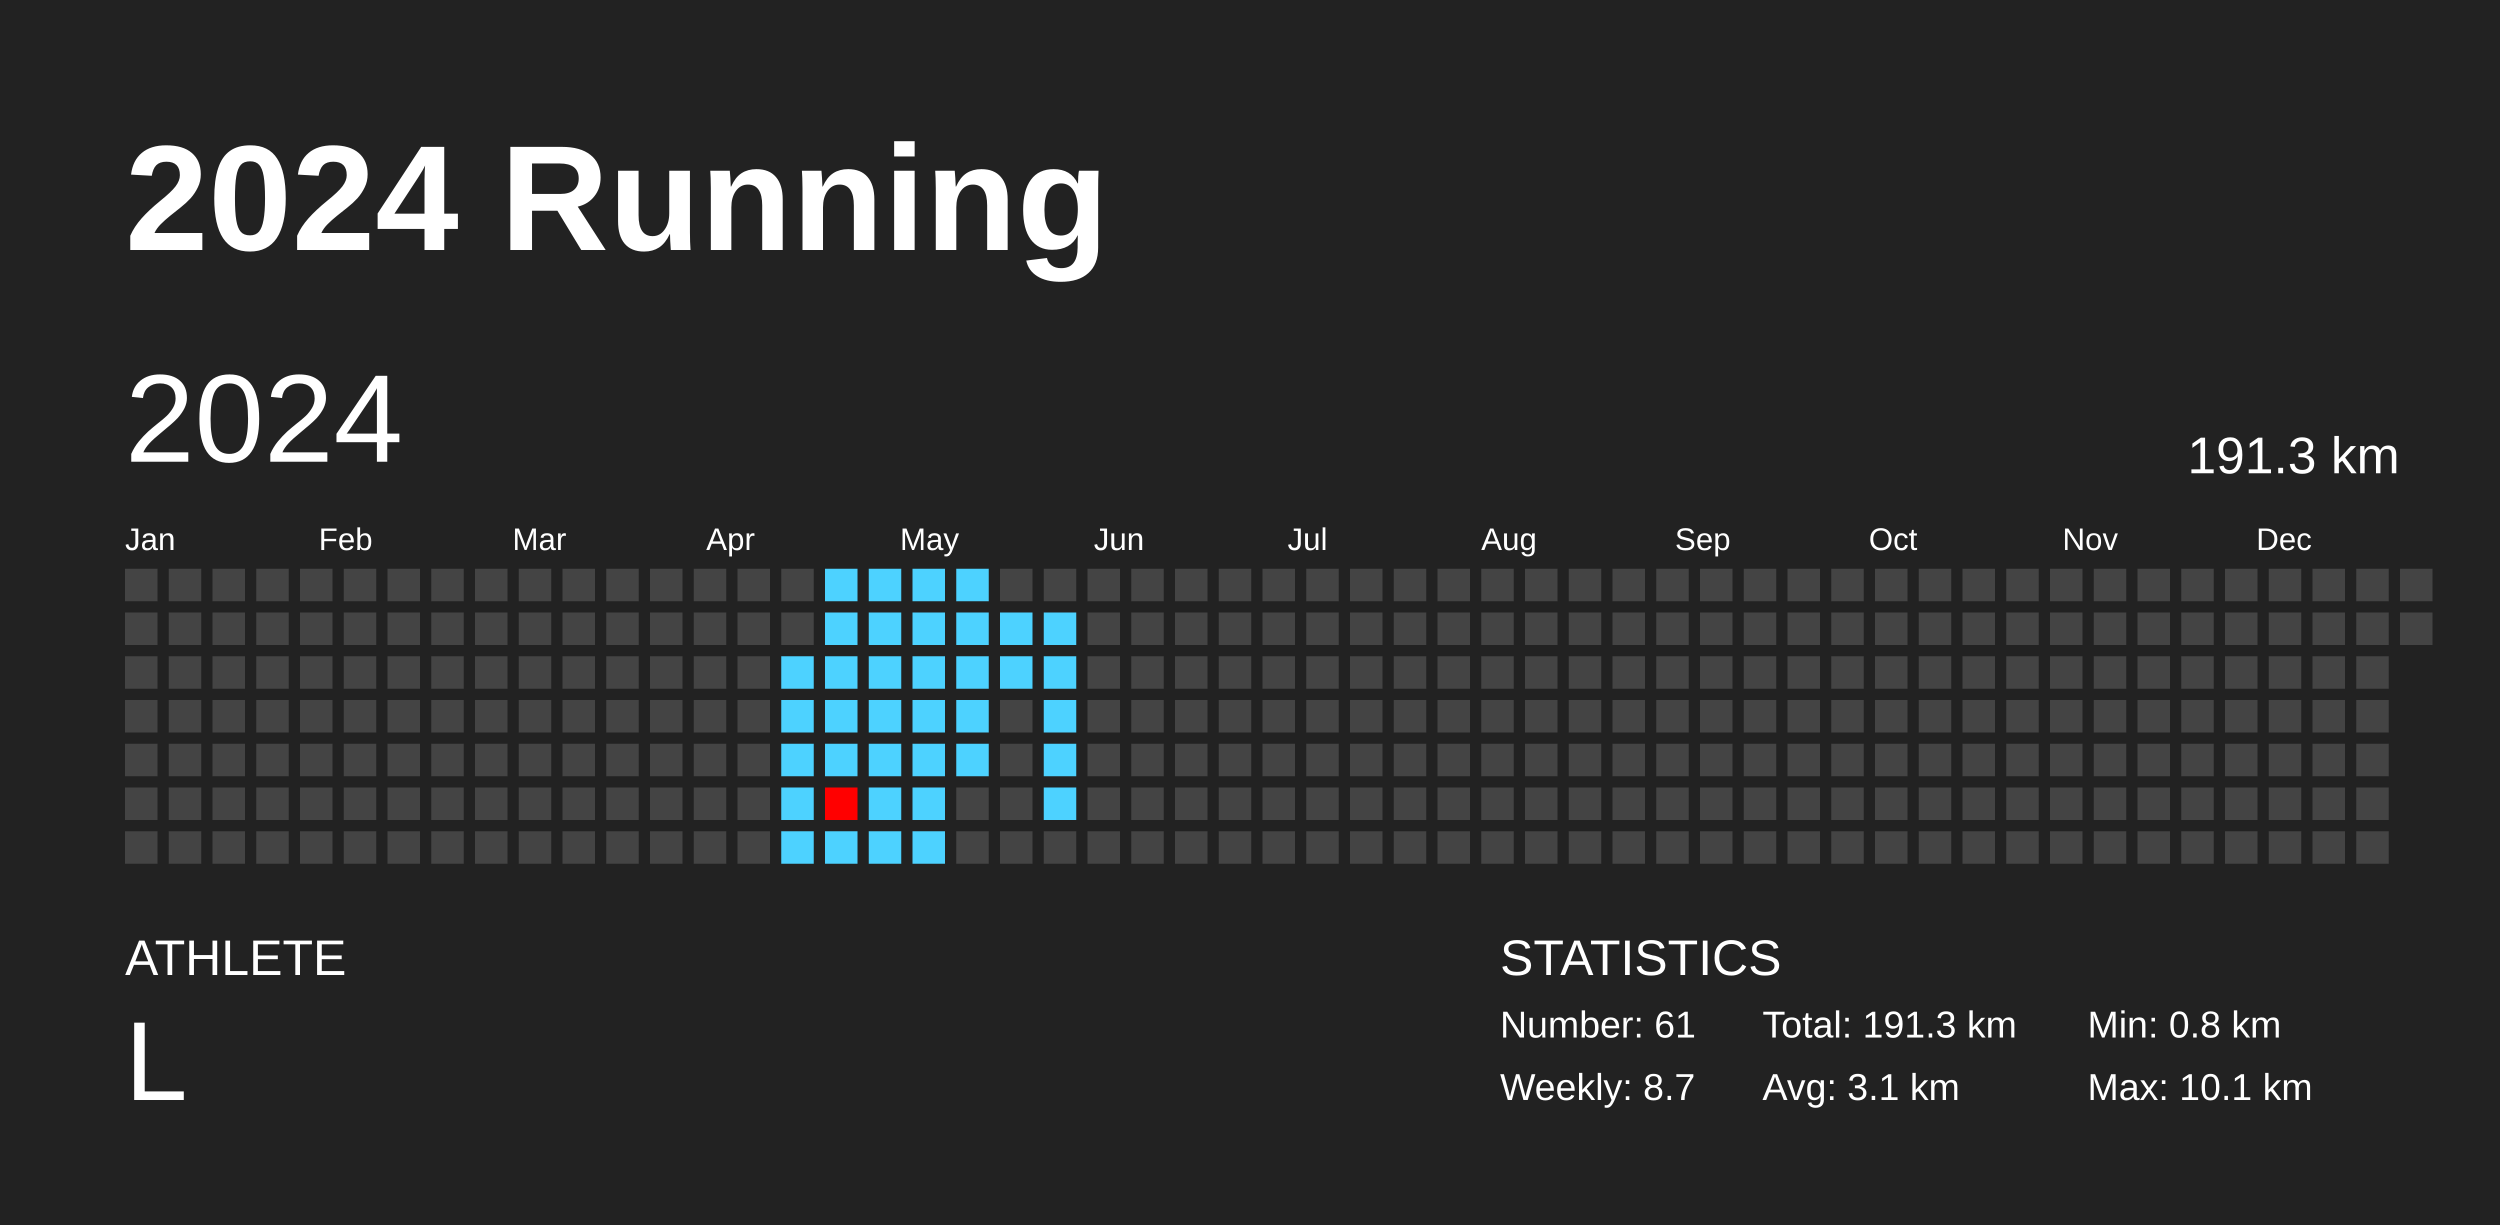
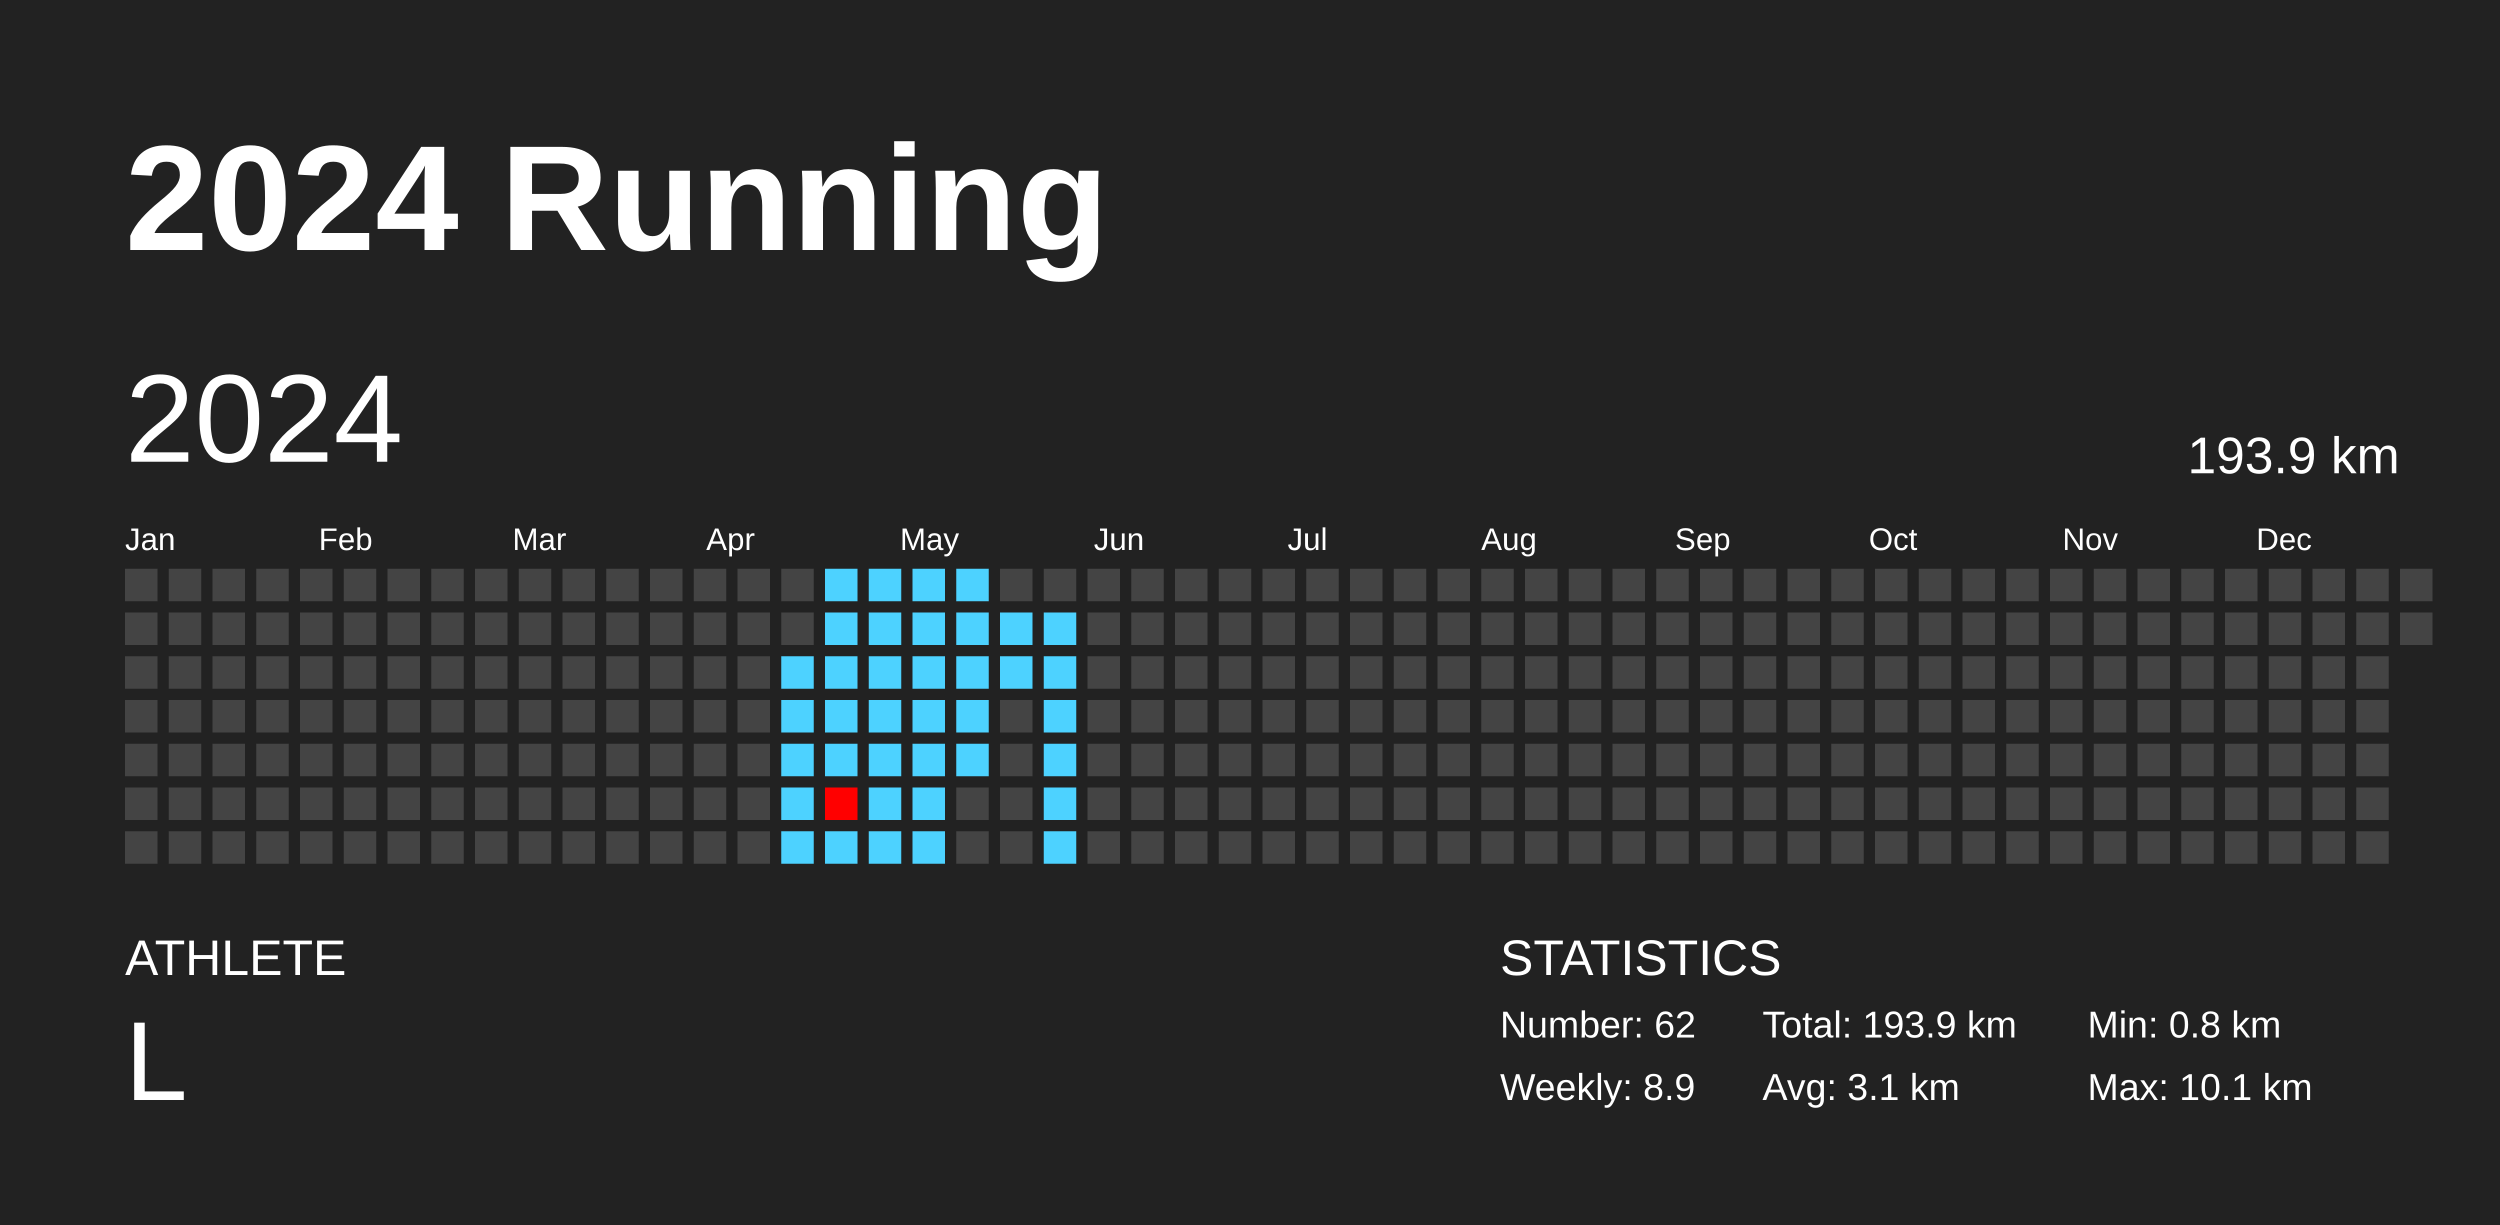
<svg xmlns="http://www.w3.org/2000/svg" baseProfile="full" height="98mm" version="1.1" viewBox="0,0,200,98" width="200mm">
  <defs />
  <rect fill="#222222" height="98" width="200" x="0" y="0" />
  <text fill="#FFFFFF" style="font-size:12px; font-family:Arial; font-weight:bold;" x="10" y="20">2024 Running</text>
  <text fill="#FFFFFF" style="font-size:4px; font-family:Arial" x="10" y="78">ATHLETE</text>
  <text fill="#FFFFFF" style="font-size:9px; font-family:Arial" x="10" y="88">L</text>
  <text fill="#FFFFFF" style="font-size:4px; font-family:Arial" x="120" y="78">STATISTICS</text>
-   <text fill="#FFFFFF" style="font-size:3px; font-family:Arial" x="120" y="83">Number: 61</text>
-   <text fill="#FFFFFF" style="font-size:3px; font-family:Arial" x="120" y="88">Weekly: 8.7</text>
-   <text fill="#FFFFFF" style="font-size:3px; font-family:Arial" x="141" y="83">Total: 191.3 km</text>
+   <text fill="#FFFFFF" style="font-size:3px; font-family:Arial" x="120" y="83">Number: 62</text>
+   <text fill="#FFFFFF" style="font-size:3px; font-family:Arial" x="120" y="88">Weekly: 8.9</text>
+   <text fill="#FFFFFF" style="font-size:3px; font-family:Arial" x="141" y="83">Total: 193.9 km</text>
  <text fill="#FFFFFF" style="font-size:3px; font-family:Arial" x="141" y="88">Avg: 3.1 km</text>
  <text fill="#FFFFFF" style="font-size:3px; font-family:Arial" x="167" y="83">Min: 0.8 km</text>
  <text fill="#FFFFFF" style="font-size:3px; font-family:Arial" x="167" y="88">Max: 10.1 km</text>
  <text dominant-baseline="hanging" fill="#FFFFFF" style="font-size:10.0px; font-family:Arial;" x="10" y="30">2024</text>
-   <text dominant-baseline="hanging" fill="#FFFFFF" style="font-size:4.125px; font-family:Arial;" x="175" y="35">191.3 km</text>
+   <text dominant-baseline="hanging" fill="#FFFFFF" style="font-size:4.125px; font-family:Arial;" x="175" y="35">193.9 km</text>
  <text fill="#FFFFFF" style="font-size:2.5px; font-family:Arial" x="10.0" y="44">Jan</text>
  <text fill="#FFFFFF" style="font-size:2.5px; font-family:Arial" x="25.5" y="44">Feb</text>
  <text fill="#FFFFFF" style="font-size:2.5px; font-family:Arial" x="41.0" y="44">Mar</text>
  <text fill="#FFFFFF" style="font-size:2.5px; font-family:Arial" x="56.5" y="44">Apr</text>
  <text fill="#FFFFFF" style="font-size:2.5px; font-family:Arial" x="72.0" y="44">May</text>
  <text fill="#FFFFFF" style="font-size:2.5px; font-family:Arial" x="87.5" y="44">Jun</text>
  <text fill="#FFFFFF" style="font-size:2.5px; font-family:Arial" x="103.0" y="44">Jul</text>
  <text fill="#FFFFFF" style="font-size:2.5px; font-family:Arial" x="118.5" y="44">Aug</text>
  <text fill="#FFFFFF" style="font-size:2.5px; font-family:Arial" x="134.0" y="44">Sep</text>
  <text fill="#FFFFFF" style="font-size:2.5px; font-family:Arial" x="149.5" y="44">Oct</text>
  <text fill="#FFFFFF" style="font-size:2.5px; font-family:Arial" x="165.0" y="44">Nov</text>
  <text fill="#FFFFFF" style="font-size:2.5px; font-family:Arial" x="180.5" y="44">Dec</text>
  <rect fill="#444444" height="2.6" width="2.6" x="10.0" y="45.5" />
  <rect fill="#444444" height="2.6" width="2.6" x="10.0" y="49.0" />
  <rect fill="#444444" height="2.6" width="2.6" x="10.0" y="52.5" />
  <rect fill="#444444" height="2.6" width="2.6" x="10.0" y="56.0" />
  <rect fill="#444444" height="2.6" width="2.6" x="10.0" y="59.5" />
  <rect fill="#444444" height="2.6" width="2.6" x="10.0" y="63.0" />
  <rect fill="#444444" height="2.6" width="2.6" x="10.0" y="66.5" />
  <rect fill="#444444" height="2.6" width="2.6" x="13.5" y="45.5" />
  <rect fill="#444444" height="2.6" width="2.6" x="13.5" y="49.0" />
  <rect fill="#444444" height="2.6" width="2.6" x="13.5" y="52.5" />
  <rect fill="#444444" height="2.6" width="2.6" x="13.5" y="56.0" />
  <rect fill="#444444" height="2.6" width="2.6" x="13.5" y="59.5" />
  <rect fill="#444444" height="2.6" width="2.6" x="13.5" y="63.0" />
  <rect fill="#444444" height="2.6" width="2.6" x="13.5" y="66.5" />
  <rect fill="#444444" height="2.6" width="2.6" x="17.0" y="45.5" />
  <rect fill="#444444" height="2.6" width="2.6" x="17.0" y="49.0" />
  <rect fill="#444444" height="2.6" width="2.6" x="17.0" y="52.5" />
  <rect fill="#444444" height="2.6" width="2.6" x="17.0" y="56.0" />
  <rect fill="#444444" height="2.6" width="2.6" x="17.0" y="59.5" />
  <rect fill="#444444" height="2.6" width="2.6" x="17.0" y="63.0" />
  <rect fill="#444444" height="2.6" width="2.6" x="17.0" y="66.5" />
  <rect fill="#444444" height="2.6" width="2.6" x="20.5" y="45.5" />
  <rect fill="#444444" height="2.6" width="2.6" x="20.5" y="49.0" />
  <rect fill="#444444" height="2.6" width="2.6" x="20.5" y="52.5" />
  <rect fill="#444444" height="2.6" width="2.6" x="20.5" y="56.0" />
  <rect fill="#444444" height="2.6" width="2.6" x="20.5" y="59.5" />
  <rect fill="#444444" height="2.6" width="2.6" x="20.5" y="63.0" />
  <rect fill="#444444" height="2.6" width="2.6" x="20.5" y="66.5" />
  <rect fill="#444444" height="2.6" width="2.6" x="24.0" y="45.5" />
  <rect fill="#444444" height="2.6" width="2.6" x="24.0" y="49.0" />
  <rect fill="#444444" height="2.6" width="2.6" x="24.0" y="52.5" />
  <rect fill="#444444" height="2.6" width="2.6" x="24.0" y="56.0" />
  <rect fill="#444444" height="2.6" width="2.6" x="24.0" y="59.5" />
  <rect fill="#444444" height="2.6" width="2.6" x="24.0" y="63.0" />
  <rect fill="#444444" height="2.6" width="2.6" x="24.0" y="66.5" />
  <rect fill="#444444" height="2.6" width="2.6" x="27.5" y="45.5" />
  <rect fill="#444444" height="2.6" width="2.6" x="27.5" y="49.0" />
  <rect fill="#444444" height="2.6" width="2.6" x="27.5" y="52.5" />
  <rect fill="#444444" height="2.6" width="2.6" x="27.5" y="56.0" />
  <rect fill="#444444" height="2.6" width="2.6" x="27.5" y="59.5" />
  <rect fill="#444444" height="2.6" width="2.6" x="27.5" y="63.0" />
  <rect fill="#444444" height="2.6" width="2.6" x="27.5" y="66.5" />
  <rect fill="#444444" height="2.6" width="2.6" x="31.0" y="45.5" />
  <rect fill="#444444" height="2.6" width="2.6" x="31.0" y="49.0" />
  <rect fill="#444444" height="2.6" width="2.6" x="31.0" y="52.5" />
  <rect fill="#444444" height="2.6" width="2.6" x="31.0" y="56.0" />
  <rect fill="#444444" height="2.6" width="2.6" x="31.0" y="59.5" />
  <rect fill="#444444" height="2.6" width="2.6" x="31.0" y="63.0" />
  <rect fill="#444444" height="2.6" width="2.6" x="31.0" y="66.5" />
  <rect fill="#444444" height="2.6" width="2.6" x="34.5" y="45.5" />
  <rect fill="#444444" height="2.6" width="2.6" x="34.5" y="49.0" />
  <rect fill="#444444" height="2.6" width="2.6" x="34.5" y="52.5" />
  <rect fill="#444444" height="2.6" width="2.6" x="34.5" y="56.0" />
  <rect fill="#444444" height="2.6" width="2.6" x="34.5" y="59.5" />
  <rect fill="#444444" height="2.6" width="2.6" x="34.5" y="63.0" />
  <rect fill="#444444" height="2.6" width="2.6" x="34.5" y="66.5" />
  <rect fill="#444444" height="2.6" width="2.6" x="38.0" y="45.5" />
  <rect fill="#444444" height="2.6" width="2.6" x="38.0" y="49.0" />
  <rect fill="#444444" height="2.6" width="2.6" x="38.0" y="52.5" />
  <rect fill="#444444" height="2.6" width="2.6" x="38.0" y="56.0" />
  <rect fill="#444444" height="2.6" width="2.6" x="38.0" y="59.5" />
  <rect fill="#444444" height="2.6" width="2.6" x="38.0" y="63.0" />
  <rect fill="#444444" height="2.6" width="2.6" x="38.0" y="66.5" />
  <rect fill="#444444" height="2.6" width="2.6" x="41.5" y="45.5" />
  <rect fill="#444444" height="2.6" width="2.6" x="41.5" y="49.0" />
  <rect fill="#444444" height="2.6" width="2.6" x="41.5" y="52.5" />
  <rect fill="#444444" height="2.6" width="2.6" x="41.5" y="56.0" />
  <rect fill="#444444" height="2.6" width="2.6" x="41.5" y="59.5" />
  <rect fill="#444444" height="2.6" width="2.6" x="41.5" y="63.0" />
  <rect fill="#444444" height="2.6" width="2.6" x="41.5" y="66.5" />
  <rect fill="#444444" height="2.6" width="2.6" x="45.0" y="45.5" />
  <rect fill="#444444" height="2.6" width="2.6" x="45.0" y="49.0" />
  <rect fill="#444444" height="2.6" width="2.6" x="45.0" y="52.5" />
  <rect fill="#444444" height="2.6" width="2.6" x="45.0" y="56.0" />
  <rect fill="#444444" height="2.6" width="2.6" x="45.0" y="59.5" />
  <rect fill="#444444" height="2.6" width="2.6" x="45.0" y="63.0" />
  <rect fill="#444444" height="2.6" width="2.6" x="45.0" y="66.5" />
  <rect fill="#444444" height="2.6" width="2.6" x="48.5" y="45.5" />
  <rect fill="#444444" height="2.6" width="2.6" x="48.5" y="49.0" />
  <rect fill="#444444" height="2.6" width="2.6" x="48.5" y="52.5" />
  <rect fill="#444444" height="2.6" width="2.6" x="48.5" y="56.0" />
  <rect fill="#444444" height="2.6" width="2.6" x="48.5" y="59.5" />
  <rect fill="#444444" height="2.6" width="2.6" x="48.5" y="63.0" />
  <rect fill="#444444" height="2.6" width="2.6" x="48.5" y="66.5" />
  <rect fill="#444444" height="2.6" width="2.6" x="52.0" y="45.5" />
  <rect fill="#444444" height="2.6" width="2.6" x="52.0" y="49.0" />
  <rect fill="#444444" height="2.6" width="2.6" x="52.0" y="52.5" />
  <rect fill="#444444" height="2.6" width="2.6" x="52.0" y="56.0" />
  <rect fill="#444444" height="2.6" width="2.6" x="52.0" y="59.5" />
  <rect fill="#444444" height="2.6" width="2.6" x="52.0" y="63.0" />
  <rect fill="#444444" height="2.6" width="2.6" x="52.0" y="66.5" />
  <rect fill="#444444" height="2.6" width="2.6" x="55.5" y="45.5" />
  <rect fill="#444444" height="2.6" width="2.6" x="55.5" y="49.0" />
  <rect fill="#444444" height="2.6" width="2.6" x="55.5" y="52.5" />
  <rect fill="#444444" height="2.6" width="2.6" x="55.5" y="56.0" />
  <rect fill="#444444" height="2.6" width="2.6" x="55.5" y="59.5" />
  <rect fill="#444444" height="2.6" width="2.6" x="55.5" y="63.0" />
  <rect fill="#444444" height="2.6" width="2.6" x="55.5" y="66.5" />
  <rect fill="#444444" height="2.6" width="2.6" x="59.0" y="45.5" />
  <rect fill="#444444" height="2.6" width="2.6" x="59.0" y="49.0" />
  <rect fill="#444444" height="2.6" width="2.6" x="59.0" y="52.5" />
  <rect fill="#444444" height="2.6" width="2.6" x="59.0" y="56.0" />
  <rect fill="#444444" height="2.6" width="2.6" x="59.0" y="59.5" />
  <rect fill="#444444" height="2.6" width="2.6" x="59.0" y="63.0" />
  <rect fill="#444444" height="2.6" width="2.6" x="59.0" y="66.5" />
  <rect fill="#444444" height="2.6" width="2.6" x="62.5" y="45.5" />
  <rect fill="#444444" height="2.6" width="2.6" x="62.5" y="49.0" />
  <rect fill="#4dd2ff" height="2.6" width="2.6" x="62.5" y="52.5" />
  <rect fill="#4dd2ff" height="2.6" width="2.6" x="62.5" y="56.0" />
  <rect fill="#4dd2ff" height="2.6" width="2.6" x="62.5" y="59.5" />
  <rect fill="#4dd2ff" height="2.6" width="2.6" x="62.5" y="63.0" />
  <rect fill="#4dd2ff" height="2.6" width="2.6" x="62.5" y="66.5" />
  <rect fill="#4dd2ff" height="2.6" width="2.6" x="66.0" y="45.5" />
  <rect fill="#4dd2ff" height="2.6" width="2.6" x="66.0" y="49.0" />
  <rect fill="#4dd2ff" height="2.6" width="2.6" x="66.0" y="52.5" />
  <rect fill="#4dd2ff" height="2.6" width="2.6" x="66.0" y="56.0" />
  <rect fill="#4dd2ff" height="2.6" width="2.6" x="66.0" y="59.5" />
  <rect fill="red" height="2.6" width="2.6" x="66.0" y="63.0" />
  <rect fill="#4dd2ff" height="2.6" width="2.6" x="66.0" y="66.5" />
  <rect fill="#4dd2ff" height="2.6" width="2.6" x="69.5" y="45.5" />
  <rect fill="#4dd2ff" height="2.6" width="2.6" x="69.5" y="49.0" />
  <rect fill="#4dd2ff" height="2.6" width="2.6" x="69.5" y="52.5" />
  <rect fill="#4dd2ff" height="2.6" width="2.6" x="69.5" y="56.0" />
  <rect fill="#4dd2ff" height="2.6" width="2.6" x="69.5" y="59.5" />
  <rect fill="#4dd2ff" height="2.6" width="2.6" x="69.5" y="63.0" />
  <rect fill="#4dd2ff" height="2.6" width="2.6" x="69.5" y="66.5" />
  <rect fill="#4dd2ff" height="2.6" width="2.6" x="73.0" y="45.5" />
  <rect fill="#4dd2ff" height="2.6" width="2.6" x="73.0" y="49.0" />
  <rect fill="#4dd2ff" height="2.6" width="2.6" x="73.0" y="52.5" />
  <rect fill="#4dd2ff" height="2.6" width="2.6" x="73.0" y="56.0" />
  <rect fill="#4dd2ff" height="2.6" width="2.6" x="73.0" y="59.5" />
  <rect fill="#4dd2ff" height="2.6" width="2.6" x="73.0" y="63.0" />
  <rect fill="#4dd2ff" height="2.6" width="2.6" x="73.0" y="66.5" />
  <rect fill="#4dd2ff" height="2.6" width="2.6" x="76.5" y="45.5" />
  <rect fill="#4dd2ff" height="2.6" width="2.6" x="76.5" y="49.0" />
  <rect fill="#4dd2ff" height="2.6" width="2.6" x="76.5" y="52.5" />
  <rect fill="#4dd2ff" height="2.6" width="2.6" x="76.5" y="56.0" />
  <rect fill="#4dd2ff" height="2.6" width="2.6" x="76.5" y="59.5" />
  <rect fill="#444444" height="2.6" width="2.6" x="76.5" y="63.0" />
  <rect fill="#444444" height="2.6" width="2.6" x="76.5" y="66.5" />
  <rect fill="#444444" height="2.6" width="2.6" x="80.0" y="45.5" />
  <rect fill="#4dd2ff" height="2.6" width="2.6" x="80.0" y="49.0" />
  <rect fill="#4dd2ff" height="2.6" width="2.6" x="80.0" y="52.5" />
  <rect fill="#444444" height="2.6" width="2.6" x="80.0" y="56.0" />
  <rect fill="#444444" height="2.6" width="2.6" x="80.0" y="59.5" />
  <rect fill="#444444" height="2.6" width="2.6" x="80.0" y="63.0" />
  <rect fill="#444444" height="2.6" width="2.6" x="80.0" y="66.5" />
  <rect fill="#444444" height="2.6" width="2.6" x="83.5" y="45.5" />
  <rect fill="#4dd2ff" height="2.6" width="2.6" x="83.5" y="49.0" />
  <rect fill="#4dd2ff" height="2.6" width="2.6" x="83.5" y="52.5" />
  <rect fill="#4dd2ff" height="2.6" width="2.6" x="83.5" y="56.0" />
  <rect fill="#4dd2ff" height="2.6" width="2.6" x="83.5" y="59.5" />
  <rect fill="#4dd2ff" height="2.6" width="2.6" x="83.5" y="63.0" />
-   <rect fill="#444444" height="2.6" width="2.6" x="83.5" y="66.5" />
+   <rect fill="#4dd2ff" height="2.6" width="2.6" x="83.5" y="66.5" />
  <rect fill="#444444" height="2.6" width="2.6" x="87.0" y="45.5" />
  <rect fill="#444444" height="2.6" width="2.6" x="87.0" y="49.0" />
  <rect fill="#444444" height="2.6" width="2.6" x="87.0" y="52.5" />
  <rect fill="#444444" height="2.6" width="2.6" x="87.0" y="56.0" />
  <rect fill="#444444" height="2.6" width="2.6" x="87.0" y="59.5" />
  <rect fill="#444444" height="2.6" width="2.6" x="87.0" y="63.0" />
  <rect fill="#444444" height="2.6" width="2.6" x="87.0" y="66.5" />
  <rect fill="#444444" height="2.6" width="2.6" x="90.5" y="45.5" />
  <rect fill="#444444" height="2.6" width="2.6" x="90.5" y="49.0" />
  <rect fill="#444444" height="2.6" width="2.6" x="90.5" y="52.5" />
  <rect fill="#444444" height="2.6" width="2.6" x="90.5" y="56.0" />
  <rect fill="#444444" height="2.6" width="2.6" x="90.5" y="59.5" />
  <rect fill="#444444" height="2.6" width="2.6" x="90.5" y="63.0" />
  <rect fill="#444444" height="2.6" width="2.6" x="90.5" y="66.5" />
  <rect fill="#444444" height="2.6" width="2.6" x="94.0" y="45.5" />
  <rect fill="#444444" height="2.6" width="2.6" x="94.0" y="49.0" />
  <rect fill="#444444" height="2.6" width="2.6" x="94.0" y="52.5" />
  <rect fill="#444444" height="2.6" width="2.6" x="94.0" y="56.0" />
  <rect fill="#444444" height="2.6" width="2.6" x="94.0" y="59.5" />
  <rect fill="#444444" height="2.6" width="2.6" x="94.0" y="63.0" />
  <rect fill="#444444" height="2.6" width="2.6" x="94.0" y="66.5" />
  <rect fill="#444444" height="2.6" width="2.6" x="97.5" y="45.5" />
  <rect fill="#444444" height="2.6" width="2.6" x="97.5" y="49.0" />
  <rect fill="#444444" height="2.6" width="2.6" x="97.5" y="52.5" />
  <rect fill="#444444" height="2.6" width="2.6" x="97.5" y="56.0" />
  <rect fill="#444444" height="2.6" width="2.6" x="97.5" y="59.5" />
  <rect fill="#444444" height="2.6" width="2.6" x="97.5" y="63.0" />
  <rect fill="#444444" height="2.6" width="2.6" x="97.5" y="66.5" />
  <rect fill="#444444" height="2.6" width="2.6" x="101.0" y="45.5" />
  <rect fill="#444444" height="2.6" width="2.6" x="101.0" y="49.0" />
  <rect fill="#444444" height="2.6" width="2.6" x="101.0" y="52.5" />
  <rect fill="#444444" height="2.6" width="2.6" x="101.0" y="56.0" />
  <rect fill="#444444" height="2.6" width="2.6" x="101.0" y="59.5" />
  <rect fill="#444444" height="2.6" width="2.6" x="101.0" y="63.0" />
  <rect fill="#444444" height="2.6" width="2.6" x="101.0" y="66.5" />
  <rect fill="#444444" height="2.6" width="2.6" x="104.5" y="45.5" />
  <rect fill="#444444" height="2.6" width="2.6" x="104.5" y="49.0" />
  <rect fill="#444444" height="2.6" width="2.6" x="104.5" y="52.5" />
  <rect fill="#444444" height="2.6" width="2.6" x="104.5" y="56.0" />
  <rect fill="#444444" height="2.6" width="2.6" x="104.5" y="59.5" />
  <rect fill="#444444" height="2.6" width="2.6" x="104.5" y="63.0" />
  <rect fill="#444444" height="2.6" width="2.6" x="104.5" y="66.5" />
  <rect fill="#444444" height="2.6" width="2.6" x="108.0" y="45.5" />
  <rect fill="#444444" height="2.6" width="2.6" x="108.0" y="49.0" />
  <rect fill="#444444" height="2.6" width="2.6" x="108.0" y="52.5" />
  <rect fill="#444444" height="2.6" width="2.6" x="108.0" y="56.0" />
  <rect fill="#444444" height="2.6" width="2.6" x="108.0" y="59.5" />
  <rect fill="#444444" height="2.6" width="2.6" x="108.0" y="63.0" />
  <rect fill="#444444" height="2.6" width="2.6" x="108.0" y="66.5" />
  <rect fill="#444444" height="2.6" width="2.6" x="111.5" y="45.5" />
  <rect fill="#444444" height="2.6" width="2.6" x="111.5" y="49.0" />
  <rect fill="#444444" height="2.6" width="2.6" x="111.5" y="52.5" />
  <rect fill="#444444" height="2.6" width="2.6" x="111.5" y="56.0" />
  <rect fill="#444444" height="2.6" width="2.6" x="111.5" y="59.5" />
  <rect fill="#444444" height="2.6" width="2.6" x="111.5" y="63.0" />
  <rect fill="#444444" height="2.6" width="2.6" x="111.5" y="66.5" />
  <rect fill="#444444" height="2.6" width="2.6" x="115.0" y="45.5" />
  <rect fill="#444444" height="2.6" width="2.6" x="115.0" y="49.0" />
  <rect fill="#444444" height="2.6" width="2.6" x="115.0" y="52.5" />
  <rect fill="#444444" height="2.6" width="2.6" x="115.0" y="56.0" />
  <rect fill="#444444" height="2.6" width="2.6" x="115.0" y="59.5" />
  <rect fill="#444444" height="2.6" width="2.6" x="115.0" y="63.0" />
  <rect fill="#444444" height="2.6" width="2.6" x="115.0" y="66.5" />
  <rect fill="#444444" height="2.6" width="2.6" x="118.5" y="45.5" />
  <rect fill="#444444" height="2.6" width="2.6" x="118.5" y="49.0" />
  <rect fill="#444444" height="2.6" width="2.6" x="118.5" y="52.5" />
  <rect fill="#444444" height="2.6" width="2.6" x="118.5" y="56.0" />
  <rect fill="#444444" height="2.6" width="2.6" x="118.5" y="59.5" />
  <rect fill="#444444" height="2.6" width="2.6" x="118.5" y="63.0" />
  <rect fill="#444444" height="2.6" width="2.6" x="118.5" y="66.5" />
  <rect fill="#444444" height="2.6" width="2.6" x="122.0" y="45.5" />
  <rect fill="#444444" height="2.6" width="2.6" x="122.0" y="49.0" />
  <rect fill="#444444" height="2.6" width="2.6" x="122.0" y="52.5" />
  <rect fill="#444444" height="2.6" width="2.6" x="122.0" y="56.0" />
  <rect fill="#444444" height="2.6" width="2.6" x="122.0" y="59.5" />
  <rect fill="#444444" height="2.6" width="2.6" x="122.0" y="63.0" />
  <rect fill="#444444" height="2.6" width="2.6" x="122.0" y="66.5" />
  <rect fill="#444444" height="2.6" width="2.6" x="125.5" y="45.5" />
  <rect fill="#444444" height="2.6" width="2.6" x="125.5" y="49.0" />
  <rect fill="#444444" height="2.6" width="2.6" x="125.5" y="52.5" />
  <rect fill="#444444" height="2.6" width="2.6" x="125.5" y="56.0" />
  <rect fill="#444444" height="2.6" width="2.6" x="125.5" y="59.5" />
  <rect fill="#444444" height="2.6" width="2.6" x="125.5" y="63.0" />
  <rect fill="#444444" height="2.6" width="2.6" x="125.5" y="66.5" />
  <rect fill="#444444" height="2.6" width="2.6" x="129.0" y="45.5" />
  <rect fill="#444444" height="2.6" width="2.6" x="129.0" y="49.0" />
  <rect fill="#444444" height="2.6" width="2.6" x="129.0" y="52.5" />
  <rect fill="#444444" height="2.6" width="2.6" x="129.0" y="56.0" />
  <rect fill="#444444" height="2.6" width="2.6" x="129.0" y="59.5" />
  <rect fill="#444444" height="2.6" width="2.6" x="129.0" y="63.0" />
  <rect fill="#444444" height="2.6" width="2.6" x="129.0" y="66.5" />
  <rect fill="#444444" height="2.6" width="2.6" x="132.5" y="45.5" />
  <rect fill="#444444" height="2.6" width="2.6" x="132.5" y="49.0" />
  <rect fill="#444444" height="2.6" width="2.6" x="132.5" y="52.5" />
  <rect fill="#444444" height="2.6" width="2.6" x="132.5" y="56.0" />
  <rect fill="#444444" height="2.6" width="2.6" x="132.5" y="59.5" />
  <rect fill="#444444" height="2.6" width="2.6" x="132.5" y="63.0" />
  <rect fill="#444444" height="2.6" width="2.6" x="132.5" y="66.5" />
  <rect fill="#444444" height="2.6" width="2.6" x="136.0" y="45.5" />
  <rect fill="#444444" height="2.6" width="2.6" x="136.0" y="49.0" />
  <rect fill="#444444" height="2.6" width="2.6" x="136.0" y="52.5" />
  <rect fill="#444444" height="2.6" width="2.6" x="136.0" y="56.0" />
  <rect fill="#444444" height="2.6" width="2.6" x="136.0" y="59.5" />
  <rect fill="#444444" height="2.6" width="2.6" x="136.0" y="63.0" />
  <rect fill="#444444" height="2.6" width="2.6" x="136.0" y="66.5" />
  <rect fill="#444444" height="2.6" width="2.6" x="139.5" y="45.5" />
  <rect fill="#444444" height="2.6" width="2.6" x="139.5" y="49.0" />
  <rect fill="#444444" height="2.6" width="2.6" x="139.5" y="52.5" />
  <rect fill="#444444" height="2.6" width="2.6" x="139.5" y="56.0" />
  <rect fill="#444444" height="2.6" width="2.6" x="139.5" y="59.5" />
  <rect fill="#444444" height="2.6" width="2.6" x="139.5" y="63.0" />
  <rect fill="#444444" height="2.6" width="2.6" x="139.5" y="66.5" />
  <rect fill="#444444" height="2.6" width="2.6" x="143.0" y="45.5" />
  <rect fill="#444444" height="2.6" width="2.6" x="143.0" y="49.0" />
  <rect fill="#444444" height="2.6" width="2.6" x="143.0" y="52.5" />
  <rect fill="#444444" height="2.6" width="2.6" x="143.0" y="56.0" />
  <rect fill="#444444" height="2.6" width="2.6" x="143.0" y="59.5" />
  <rect fill="#444444" height="2.6" width="2.6" x="143.0" y="63.0" />
  <rect fill="#444444" height="2.6" width="2.6" x="143.0" y="66.5" />
  <rect fill="#444444" height="2.6" width="2.6" x="146.5" y="45.5" />
  <rect fill="#444444" height="2.6" width="2.6" x="146.5" y="49.0" />
  <rect fill="#444444" height="2.6" width="2.6" x="146.5" y="52.5" />
  <rect fill="#444444" height="2.6" width="2.6" x="146.5" y="56.0" />
  <rect fill="#444444" height="2.6" width="2.6" x="146.5" y="59.5" />
  <rect fill="#444444" height="2.6" width="2.6" x="146.5" y="63.0" />
  <rect fill="#444444" height="2.6" width="2.6" x="146.5" y="66.5" />
  <rect fill="#444444" height="2.6" width="2.6" x="150.0" y="45.5" />
  <rect fill="#444444" height="2.6" width="2.6" x="150.0" y="49.0" />
  <rect fill="#444444" height="2.6" width="2.6" x="150.0" y="52.5" />
  <rect fill="#444444" height="2.6" width="2.6" x="150.0" y="56.0" />
  <rect fill="#444444" height="2.6" width="2.6" x="150.0" y="59.5" />
  <rect fill="#444444" height="2.6" width="2.6" x="150.0" y="63.0" />
  <rect fill="#444444" height="2.6" width="2.6" x="150.0" y="66.5" />
  <rect fill="#444444" height="2.6" width="2.6" x="153.5" y="45.5" />
  <rect fill="#444444" height="2.6" width="2.6" x="153.5" y="49.0" />
  <rect fill="#444444" height="2.6" width="2.6" x="153.5" y="52.5" />
  <rect fill="#444444" height="2.6" width="2.6" x="153.5" y="56.0" />
  <rect fill="#444444" height="2.6" width="2.6" x="153.5" y="59.5" />
  <rect fill="#444444" height="2.6" width="2.6" x="153.5" y="63.0" />
  <rect fill="#444444" height="2.6" width="2.6" x="153.5" y="66.5" />
  <rect fill="#444444" height="2.6" width="2.6" x="157.0" y="45.5" />
  <rect fill="#444444" height="2.6" width="2.6" x="157.0" y="49.0" />
  <rect fill="#444444" height="2.6" width="2.6" x="157.0" y="52.5" />
  <rect fill="#444444" height="2.6" width="2.6" x="157.0" y="56.0" />
  <rect fill="#444444" height="2.6" width="2.6" x="157.0" y="59.5" />
  <rect fill="#444444" height="2.6" width="2.6" x="157.0" y="63.0" />
  <rect fill="#444444" height="2.6" width="2.6" x="157.0" y="66.5" />
  <rect fill="#444444" height="2.6" width="2.6" x="160.5" y="45.5" />
  <rect fill="#444444" height="2.6" width="2.6" x="160.5" y="49.0" />
  <rect fill="#444444" height="2.6" width="2.6" x="160.5" y="52.5" />
  <rect fill="#444444" height="2.6" width="2.6" x="160.5" y="56.0" />
  <rect fill="#444444" height="2.6" width="2.6" x="160.5" y="59.5" />
  <rect fill="#444444" height="2.6" width="2.6" x="160.5" y="63.0" />
  <rect fill="#444444" height="2.6" width="2.6" x="160.5" y="66.5" />
  <rect fill="#444444" height="2.6" width="2.6" x="164.0" y="45.5" />
  <rect fill="#444444" height="2.6" width="2.6" x="164.0" y="49.0" />
  <rect fill="#444444" height="2.6" width="2.6" x="164.0" y="52.5" />
  <rect fill="#444444" height="2.6" width="2.6" x="164.0" y="56.0" />
  <rect fill="#444444" height="2.6" width="2.6" x="164.0" y="59.5" />
  <rect fill="#444444" height="2.6" width="2.6" x="164.0" y="63.0" />
  <rect fill="#444444" height="2.6" width="2.6" x="164.0" y="66.5" />
  <rect fill="#444444" height="2.6" width="2.6" x="167.5" y="45.5" />
  <rect fill="#444444" height="2.6" width="2.6" x="167.5" y="49.0" />
  <rect fill="#444444" height="2.6" width="2.6" x="167.5" y="52.5" />
  <rect fill="#444444" height="2.6" width="2.6" x="167.5" y="56.0" />
  <rect fill="#444444" height="2.6" width="2.6" x="167.5" y="59.5" />
  <rect fill="#444444" height="2.6" width="2.6" x="167.5" y="63.0" />
  <rect fill="#444444" height="2.6" width="2.6" x="167.5" y="66.5" />
  <rect fill="#444444" height="2.6" width="2.6" x="171.0" y="45.5" />
  <rect fill="#444444" height="2.6" width="2.6" x="171.0" y="49.0" />
  <rect fill="#444444" height="2.6" width="2.6" x="171.0" y="52.5" />
  <rect fill="#444444" height="2.6" width="2.6" x="171.0" y="56.0" />
  <rect fill="#444444" height="2.6" width="2.6" x="171.0" y="59.5" />
  <rect fill="#444444" height="2.6" width="2.6" x="171.0" y="63.0" />
  <rect fill="#444444" height="2.6" width="2.6" x="171.0" y="66.5" />
  <rect fill="#444444" height="2.6" width="2.6" x="174.5" y="45.5" />
  <rect fill="#444444" height="2.6" width="2.6" x="174.5" y="49.0" />
  <rect fill="#444444" height="2.6" width="2.6" x="174.5" y="52.5" />
  <rect fill="#444444" height="2.6" width="2.6" x="174.5" y="56.0" />
  <rect fill="#444444" height="2.6" width="2.6" x="174.5" y="59.5" />
  <rect fill="#444444" height="2.6" width="2.6" x="174.5" y="63.0" />
  <rect fill="#444444" height="2.6" width="2.6" x="174.5" y="66.5" />
  <rect fill="#444444" height="2.6" width="2.6" x="178.0" y="45.5" />
  <rect fill="#444444" height="2.6" width="2.6" x="178.0" y="49.0" />
  <rect fill="#444444" height="2.6" width="2.6" x="178.0" y="52.5" />
  <rect fill="#444444" height="2.6" width="2.6" x="178.0" y="56.0" />
  <rect fill="#444444" height="2.6" width="2.6" x="178.0" y="59.5" />
  <rect fill="#444444" height="2.6" width="2.6" x="178.0" y="63.0" />
  <rect fill="#444444" height="2.6" width="2.6" x="178.0" y="66.5" />
  <rect fill="#444444" height="2.6" width="2.6" x="181.5" y="45.5" />
  <rect fill="#444444" height="2.6" width="2.6" x="181.5" y="49.0" />
  <rect fill="#444444" height="2.6" width="2.6" x="181.5" y="52.5" />
  <rect fill="#444444" height="2.6" width="2.6" x="181.5" y="56.0" />
  <rect fill="#444444" height="2.6" width="2.6" x="181.5" y="59.5" />
  <rect fill="#444444" height="2.6" width="2.6" x="181.5" y="63.0" />
  <rect fill="#444444" height="2.6" width="2.6" x="181.5" y="66.5" />
  <rect fill="#444444" height="2.6" width="2.6" x="185.0" y="45.5" />
  <rect fill="#444444" height="2.6" width="2.6" x="185.0" y="49.0" />
  <rect fill="#444444" height="2.6" width="2.6" x="185.0" y="52.5" />
  <rect fill="#444444" height="2.6" width="2.6" x="185.0" y="56.0" />
  <rect fill="#444444" height="2.6" width="2.6" x="185.0" y="59.5" />
  <rect fill="#444444" height="2.6" width="2.6" x="185.0" y="63.0" />
  <rect fill="#444444" height="2.6" width="2.6" x="185.0" y="66.5" />
  <rect fill="#444444" height="2.6" width="2.6" x="188.5" y="45.5" />
  <rect fill="#444444" height="2.6" width="2.6" x="188.5" y="49.0" />
  <rect fill="#444444" height="2.6" width="2.6" x="188.5" y="52.5" />
  <rect fill="#444444" height="2.6" width="2.6" x="188.5" y="56.0" />
  <rect fill="#444444" height="2.6" width="2.6" x="188.5" y="59.5" />
  <rect fill="#444444" height="2.6" width="2.6" x="188.5" y="63.0" />
  <rect fill="#444444" height="2.6" width="2.6" x="188.5" y="66.5" />
  <rect fill="#444444" height="2.6" width="2.6" x="192.0" y="45.5" />
  <rect fill="#444444" height="2.6" width="2.6" x="192.0" y="49.0" />
</svg>
